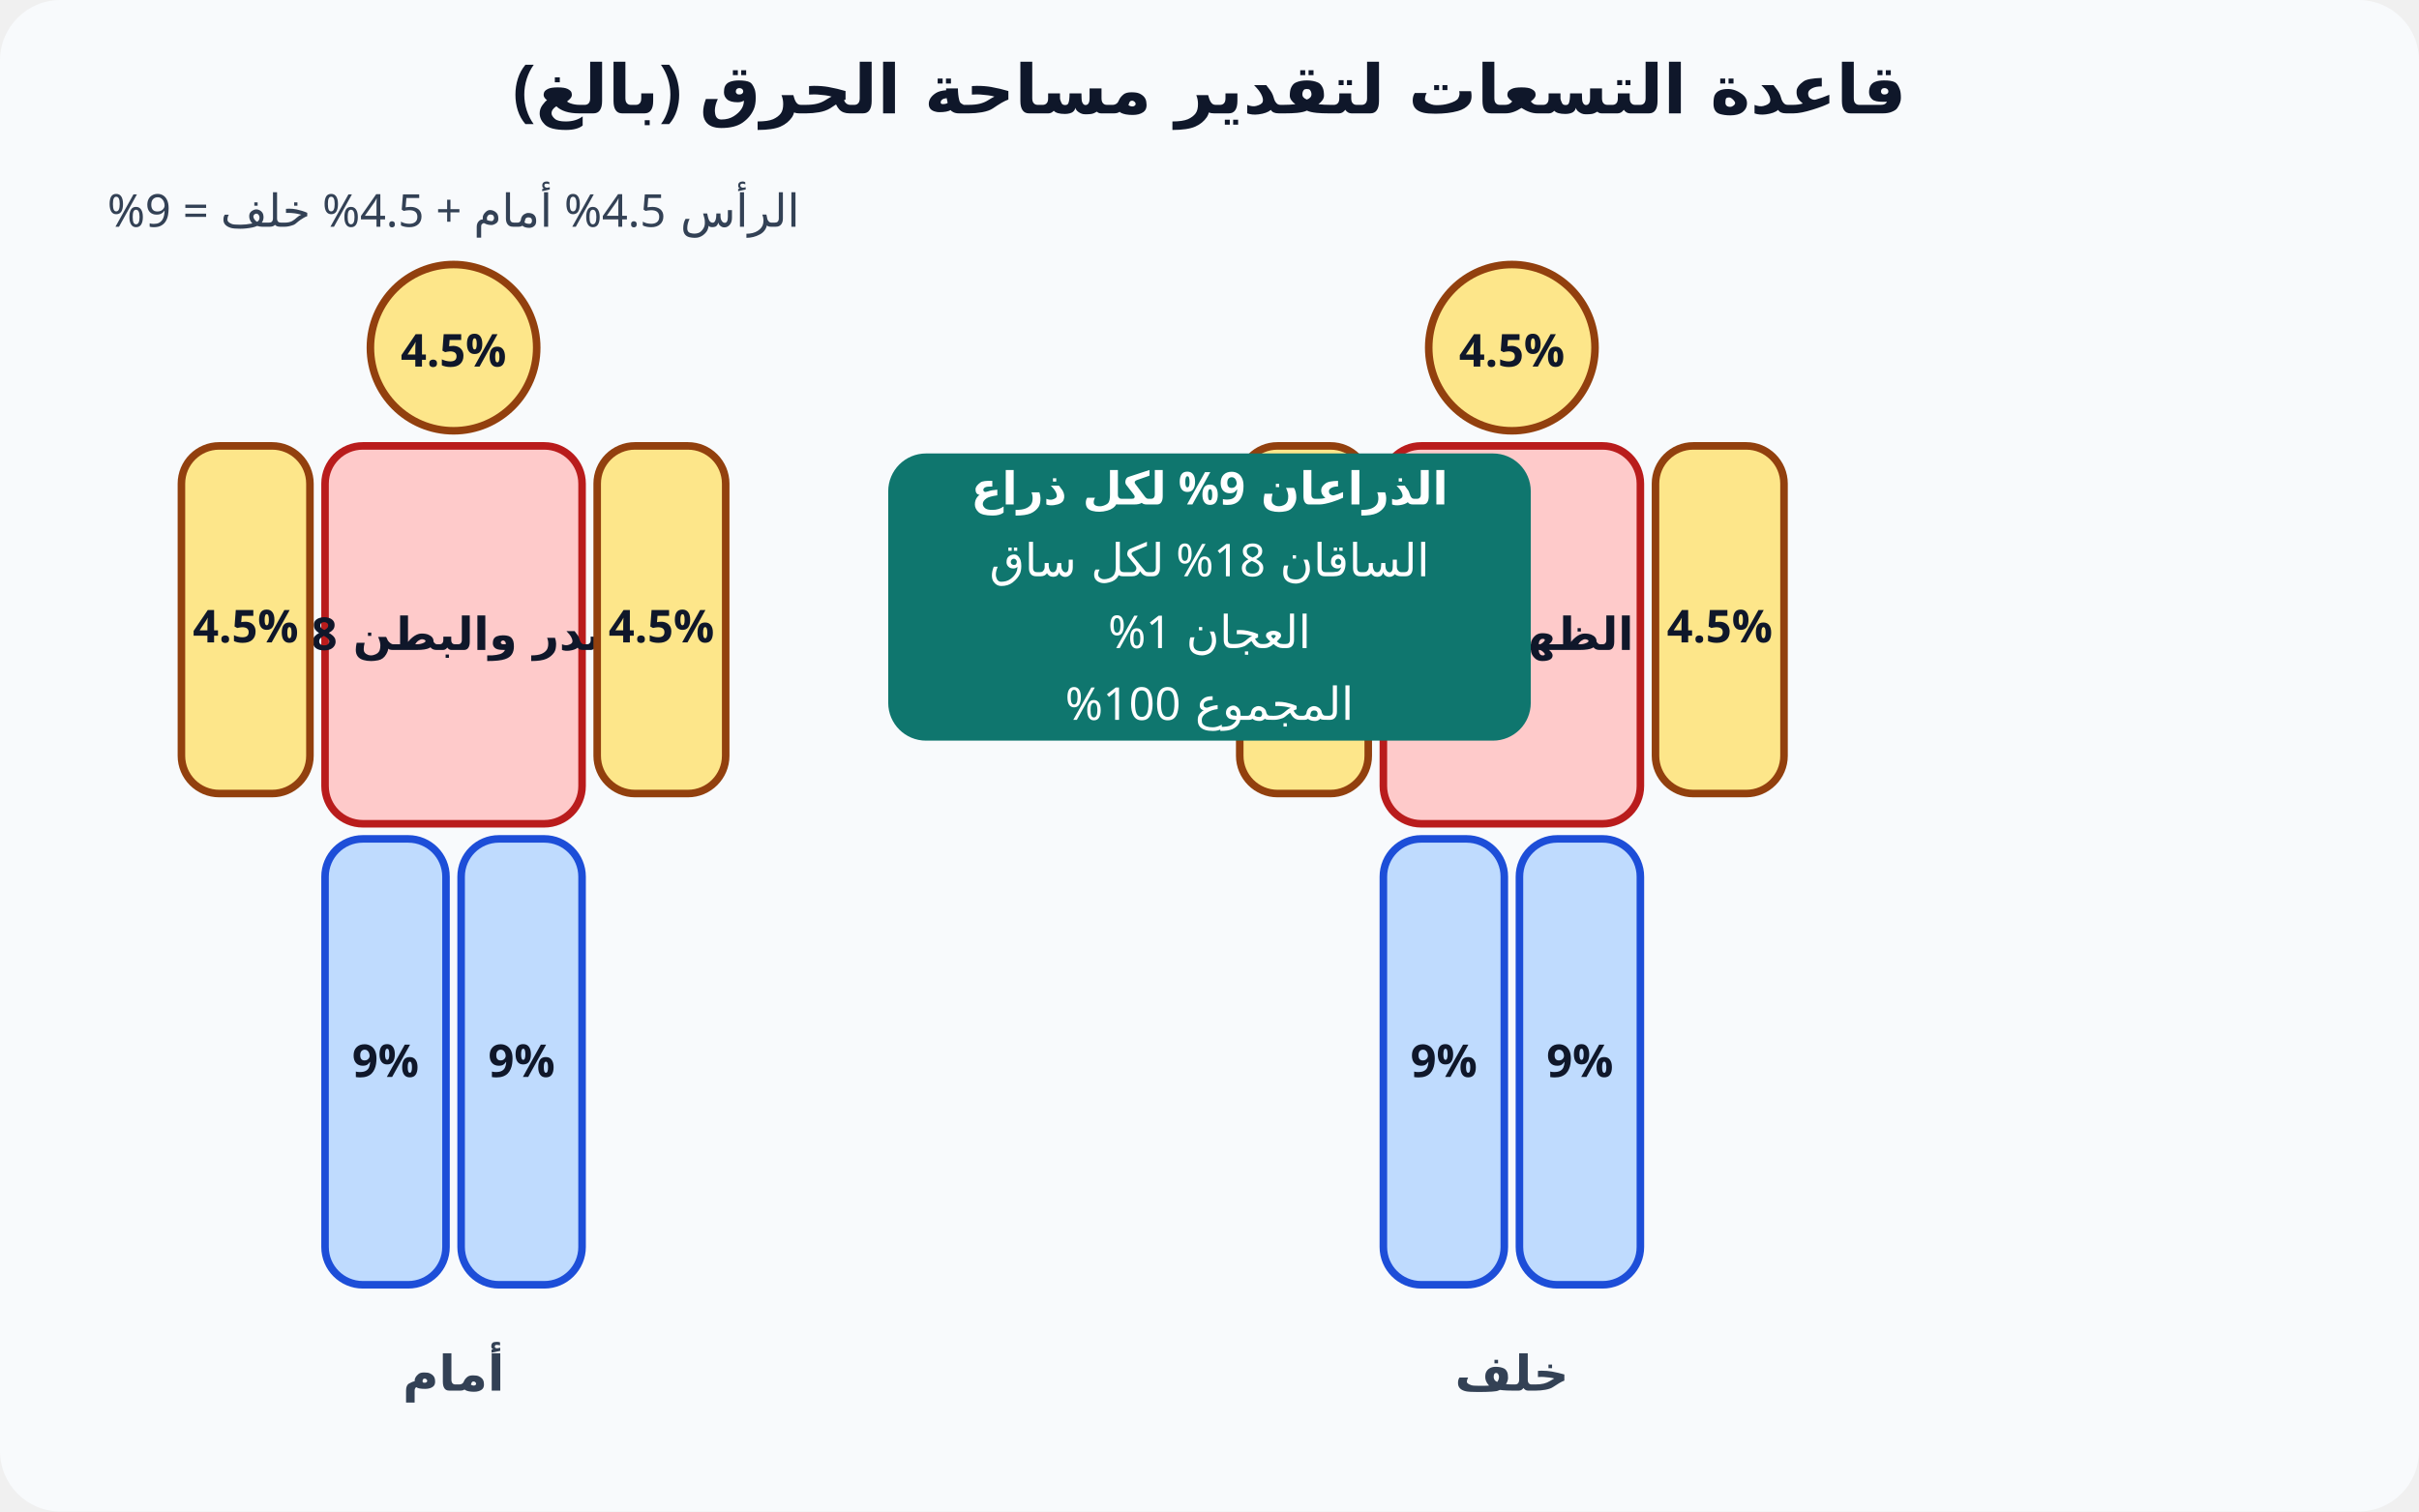
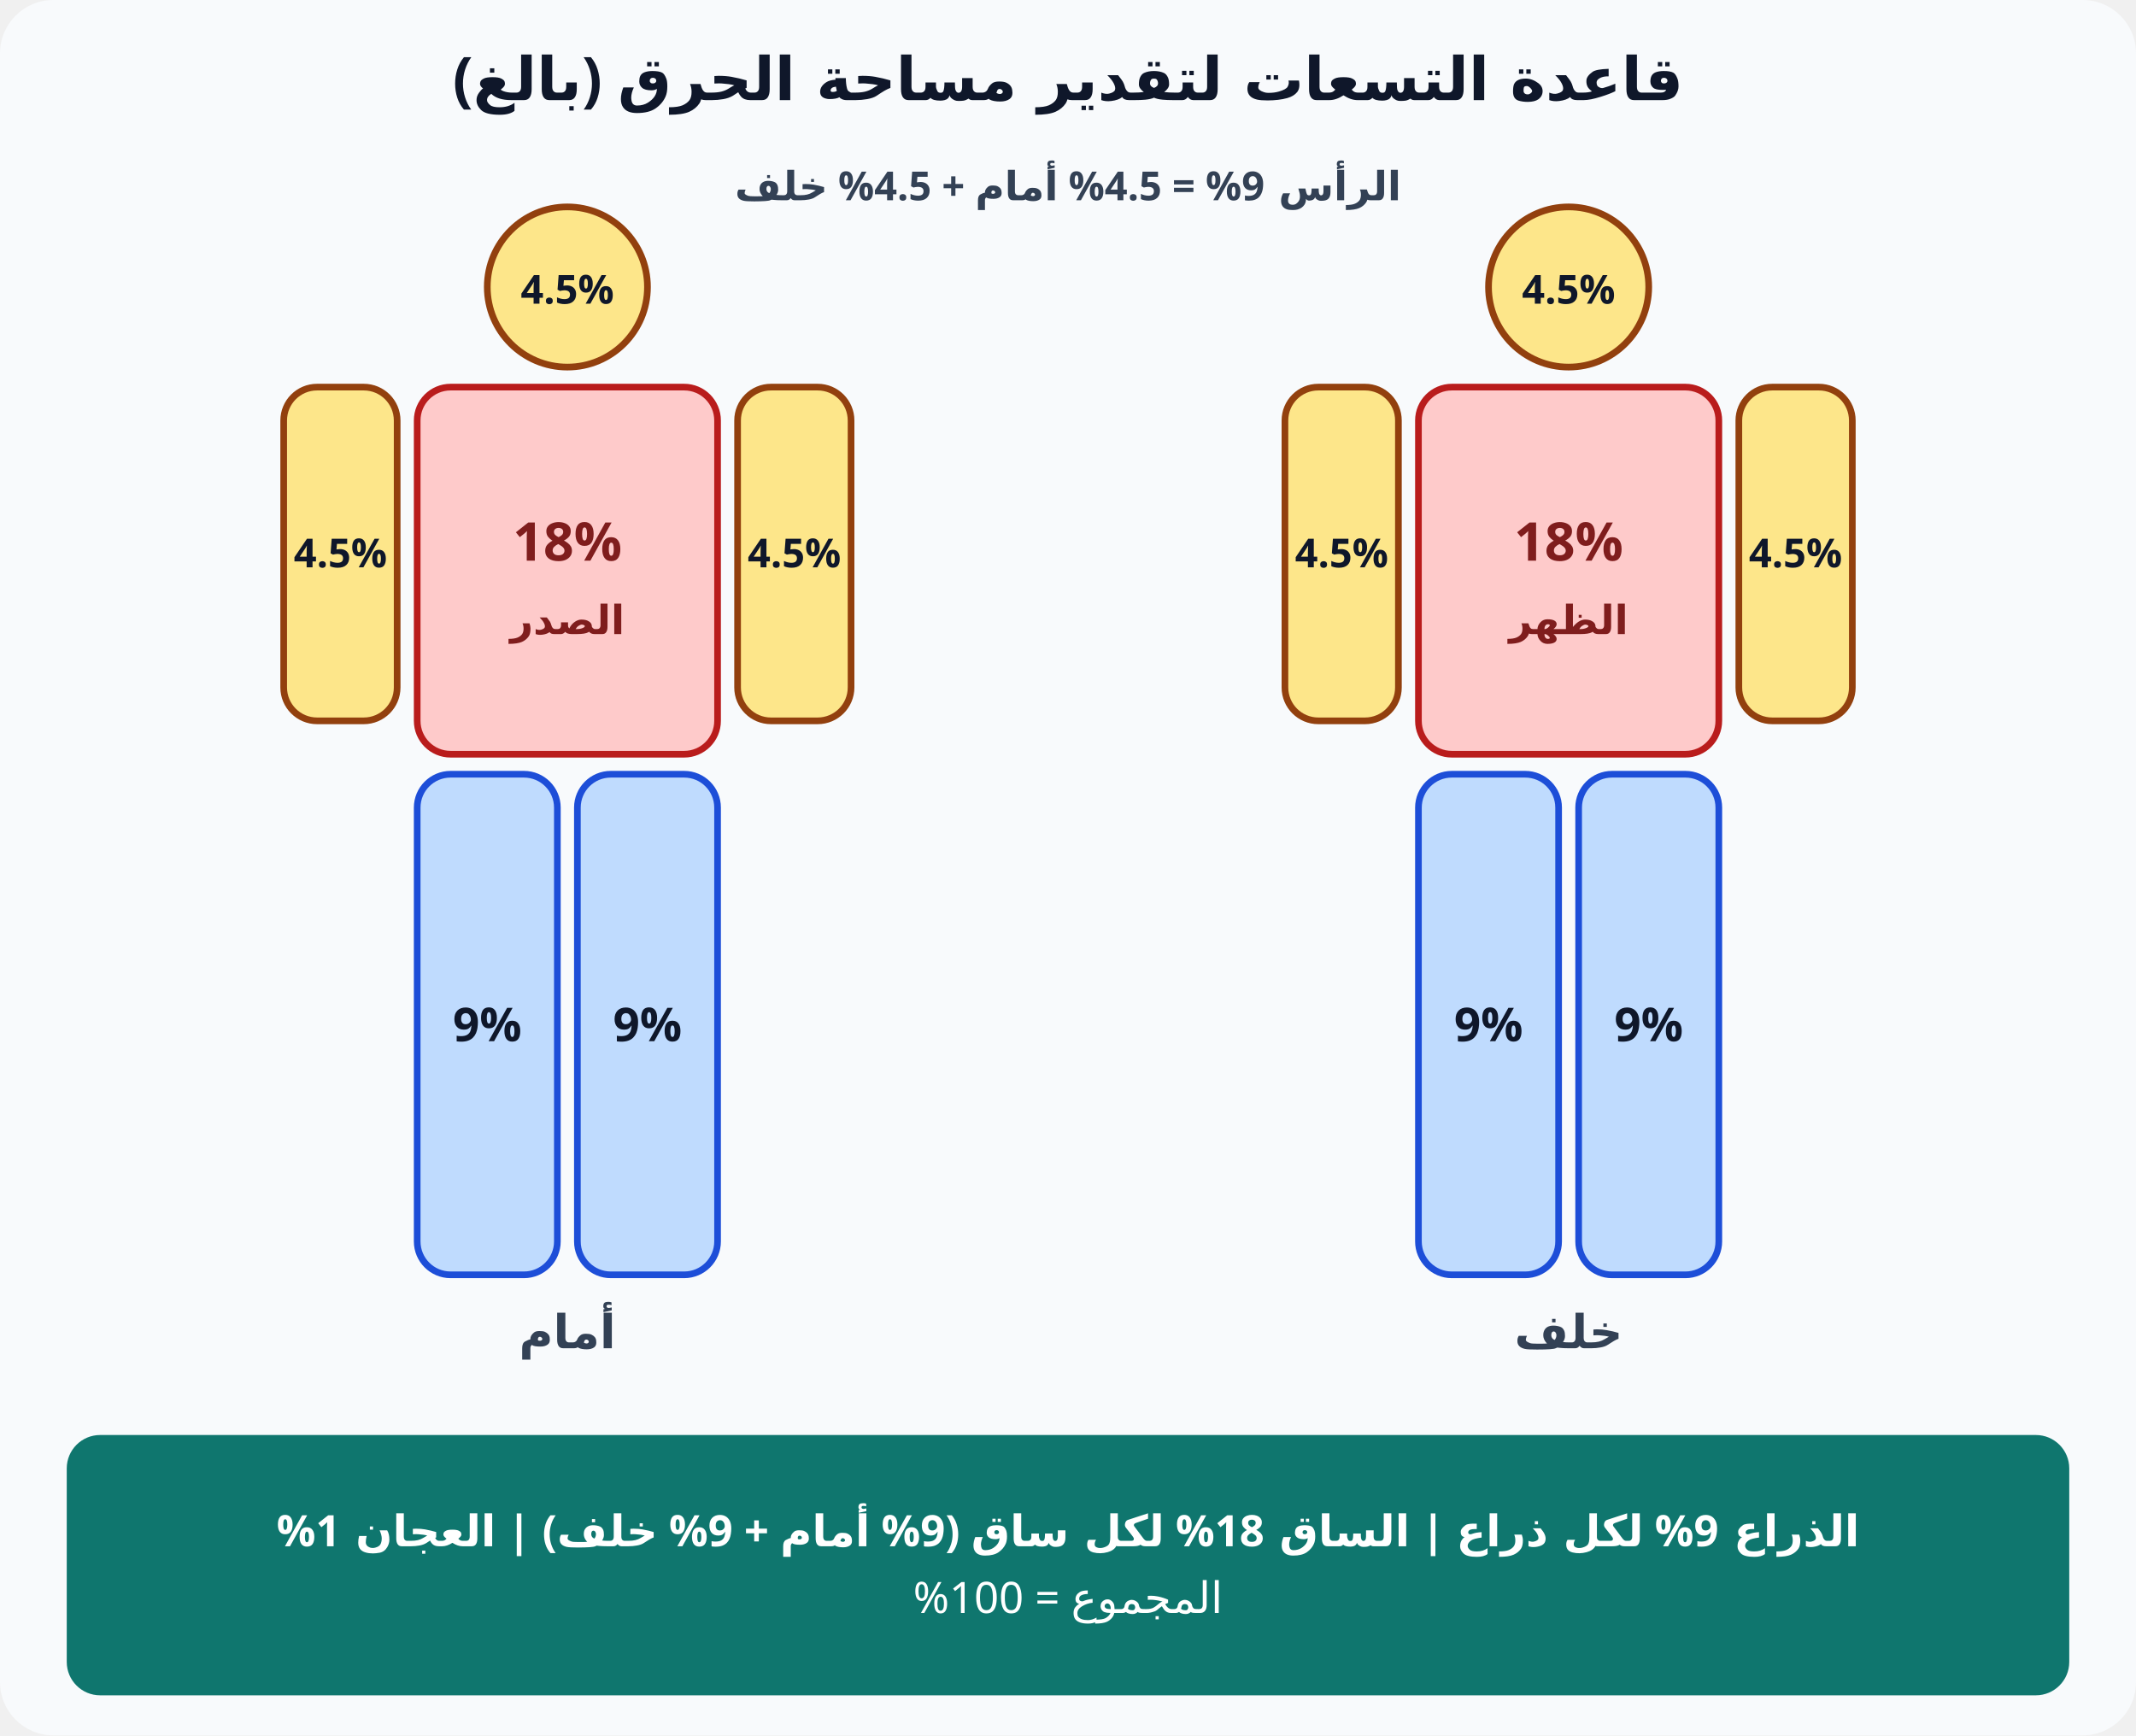
- <svg xmlns="http://www.w3.org/2000/svg" viewBox="0 0 640 400" font-family="Cairo, Tahoma, sans-serif" direction="rtl">
-   <rect width="640" height="400" rx="16" fill="#f8fafc" />
+ <svg xmlns="http://www.w3.org/2000/svg" viewBox="0 0 640 520" font-family="Cairo, Tahoma, sans-serif" direction="rtl">
+   <rect width="640" height="520" rx="16" fill="#f8fafc" />
  <text x="320" y="30" text-anchor="middle" font-size="18" font-weight="800" fill="#0f172a">قاعدة التسعات لتقدير مساحة الحرق (بالغ)</text>
-   <circle cx="120" cy="92" r="22" fill="#fde68a" stroke="#92400e" stroke-width="2" />
-   <text x="120" y="97" text-anchor="middle" font-size="12" font-weight="600" fill="#0f172a">4.5%</text>
-   <rect x="86" y="118" width="68" height="100" rx="10" fill="#fecaca" stroke="#b91c1c" stroke-width="2" />
-   <text x="120" y="172" text-anchor="middle" font-size="12" font-weight="600" fill="#0f172a">الصدر والبطن 18%</text>
-   <rect x="48" y="118" width="34" height="92" rx="10" fill="#fde68a" stroke="#92400e" stroke-width="2" />
-   <rect x="158" y="118" width="34" height="92" rx="10" fill="#fde68a" stroke="#92400e" stroke-width="2" />
-   <text x="65" y="170" text-anchor="middle" font-size="12" font-weight="600" fill="#0f172a">4.5%</text>
-   <text x="175" y="170" text-anchor="middle" font-size="12" font-weight="600" fill="#0f172a">4.5%</text>
-   <rect x="86" y="222" width="32" height="118" rx="10" fill="#bfdbfe" stroke="#1d4ed8" stroke-width="2" />
-   <rect x="122" y="222" width="32" height="118" rx="10" fill="#bfdbfe" stroke="#1d4ed8" stroke-width="2" />
-   <text x="102" y="285" text-anchor="middle" font-size="12" font-weight="600" fill="#0f172a">9%</text>
-   <text x="138" y="285" text-anchor="middle" font-size="12" font-weight="600" fill="#0f172a">9%</text>
-   <text x="120" y="368" text-anchor="middle" font-size="13" font-weight="700" fill="#334155">أمام</text>
-   <circle cx="400" cy="92" r="22" fill="#fde68a" stroke="#92400e" stroke-width="2" />
-   <text x="400" y="97" text-anchor="middle" font-size="12" font-weight="600" fill="#0f172a">4.5%</text>
-   <rect x="366" y="118" width="68" height="100" rx="10" fill="#fecaca" stroke="#b91c1c" stroke-width="2" />
-   <text x="400" y="172" text-anchor="middle" font-size="12" font-weight="600" fill="#0f172a">الظهر 18%</text>
-   <rect x="328" y="118" width="34" height="92" rx="10" fill="#fde68a" stroke="#92400e" stroke-width="2" />
-   <rect x="438" y="118" width="34" height="92" rx="10" fill="#fde68a" stroke="#92400e" stroke-width="2" />
-   <text x="345" y="170" text-anchor="middle" font-size="12" font-weight="600" fill="#0f172a">4.5%</text>
-   <text x="455" y="170" text-anchor="middle" font-size="12" font-weight="600" fill="#0f172a">4.5%</text>
-   <rect x="366" y="222" width="32" height="118" rx="10" fill="#bfdbfe" stroke="#1d4ed8" stroke-width="2" />
-   <rect x="402" y="222" width="32" height="118" rx="10" fill="#bfdbfe" stroke="#1d4ed8" stroke-width="2" />
-   <text x="382" y="285" text-anchor="middle" font-size="12" font-weight="600" fill="#0f172a">9%</text>
-   <text x="418" y="285" text-anchor="middle" font-size="12" font-weight="600" fill="#0f172a">9%</text>
-   <text x="400" y="368" text-anchor="middle" font-size="13" font-weight="700" fill="#334155">خلف</text>
-   <text x="120" y="60" text-anchor="middle" font-size="12" font-weight="500" fill="#334155">الرأس 4.5% أمام + 4.5% خلف = 9%</text>
-   <rect x="235" y="120" width="170" height="76" rx="10" fill="#0f766e" />
-   <text x="320.0" y="133.5" text-anchor="middle" font-size="12" font-weight="700" fill="#fff">الذراعان 9% لكل ذراع</text>
-   <text x="320.0" y="152.5" text-anchor="middle" font-size="12" font-weight="500" fill="#fff">الساقان 18% لكل ساق</text>
-   <text x="320.0" y="171.5" text-anchor="middle" font-size="12" font-weight="500" fill="#fff">العجان 1%</text>
-   <text x="320.0" y="190.5" text-anchor="middle" font-size="12" font-weight="500" fill="#fff">المجموع 100%</text>
+   <circle cx="170" cy="86" r="24" fill="#fde68a" stroke="#92400e" stroke-width="2" />
+   <text x="170" y="91" text-anchor="middle" font-size="12" font-weight="600" fill="#0f172a">4.5%</text>
+   <rect x="125" y="116" width="90" height="110" rx="10" fill="#fecaca" stroke="#b91c1c" stroke-width="2" />
+   <text x="170" y="168" text-anchor="middle" font-size="16" font-weight="800" fill="#7f1d1d">18%</text>
+   <text x="170" y="190" text-anchor="middle" font-size="12" font-weight="600" fill="#7f1d1d">الصدر</text>
+   <rect x="85" y="116" width="34" height="100" rx="10" fill="#fde68a" stroke="#92400e" stroke-width="2" />
+   <rect x="221" y="116" width="34" height="100" rx="10" fill="#fde68a" stroke="#92400e" stroke-width="2" />
+   <text x="102" y="170" text-anchor="middle" font-size="12" font-weight="600" fill="#0f172a">4.5%</text>
+   <text x="238" y="170" text-anchor="middle" font-size="12" font-weight="600" fill="#0f172a">4.5%</text>
+   <rect x="125" y="232" width="42" height="150" rx="10" fill="#bfdbfe" stroke="#1d4ed8" stroke-width="2" />
+   <rect x="173" y="232" width="42" height="150" rx="10" fill="#bfdbfe" stroke="#1d4ed8" stroke-width="2" />
+   <text x="146" y="312" text-anchor="middle" font-size="14" font-weight="600" fill="#0f172a">9%</text>
+   <text x="194" y="312" text-anchor="middle" font-size="14" font-weight="600" fill="#0f172a">9%</text>
+   <text x="170" y="404" text-anchor="middle" font-size="14" font-weight="800" fill="#334155">أمام</text>
+   <circle cx="470" cy="86" r="24" fill="#fde68a" stroke="#92400e" stroke-width="2" />
+   <text x="470" y="91" text-anchor="middle" font-size="12" font-weight="600" fill="#0f172a">4.5%</text>
+   <rect x="425" y="116" width="90" height="110" rx="10" fill="#fecaca" stroke="#b91c1c" stroke-width="2" />
+   <text x="470" y="168" text-anchor="middle" font-size="16" font-weight="800" fill="#7f1d1d">18%</text>
+   <text x="470" y="190" text-anchor="middle" font-size="12" font-weight="600" fill="#7f1d1d">الظهر</text>
+   <rect x="385" y="116" width="34" height="100" rx="10" fill="#fde68a" stroke="#92400e" stroke-width="2" />
+   <rect x="521" y="116" width="34" height="100" rx="10" fill="#fde68a" stroke="#92400e" stroke-width="2" />
+   <text x="402" y="170" text-anchor="middle" font-size="12" font-weight="600" fill="#0f172a">4.5%</text>
+   <text x="538" y="170" text-anchor="middle" font-size="12" font-weight="600" fill="#0f172a">4.5%</text>
+   <rect x="425" y="232" width="42" height="150" rx="10" fill="#bfdbfe" stroke="#1d4ed8" stroke-width="2" />
+   <rect x="473" y="232" width="42" height="150" rx="10" fill="#bfdbfe" stroke="#1d4ed8" stroke-width="2" />
+   <text x="446" y="312" text-anchor="middle" font-size="14" font-weight="600" fill="#0f172a">9%</text>
+   <text x="494" y="312" text-anchor="middle" font-size="14" font-weight="600" fill="#0f172a">9%</text>
+   <text x="470" y="404" text-anchor="middle" font-size="14" font-weight="800" fill="#334155">خلف</text>
+   <text x="320" y="60" text-anchor="middle" font-size="12" font-weight="600" fill="#334155">الرأس 9% = 4.5% أمام + 4.5% خلف</text>
+   <rect x="20" y="430" width="600" height="78" rx="10" fill="#0f766e" />
+   <text x="320.0" y="463.333" text-anchor="middle" font-size="13" font-weight="700" fill="#fff">الذراع 9% لكل ذراع | الساق 18% لكل ساق (9% أمام + 9% خلف) | العجان 1%</text>
+   <text x="320.0" y="483.333" text-anchor="middle" font-size="13" font-weight="500" fill="#fff">المجموع = 100%</text>
</svg>
